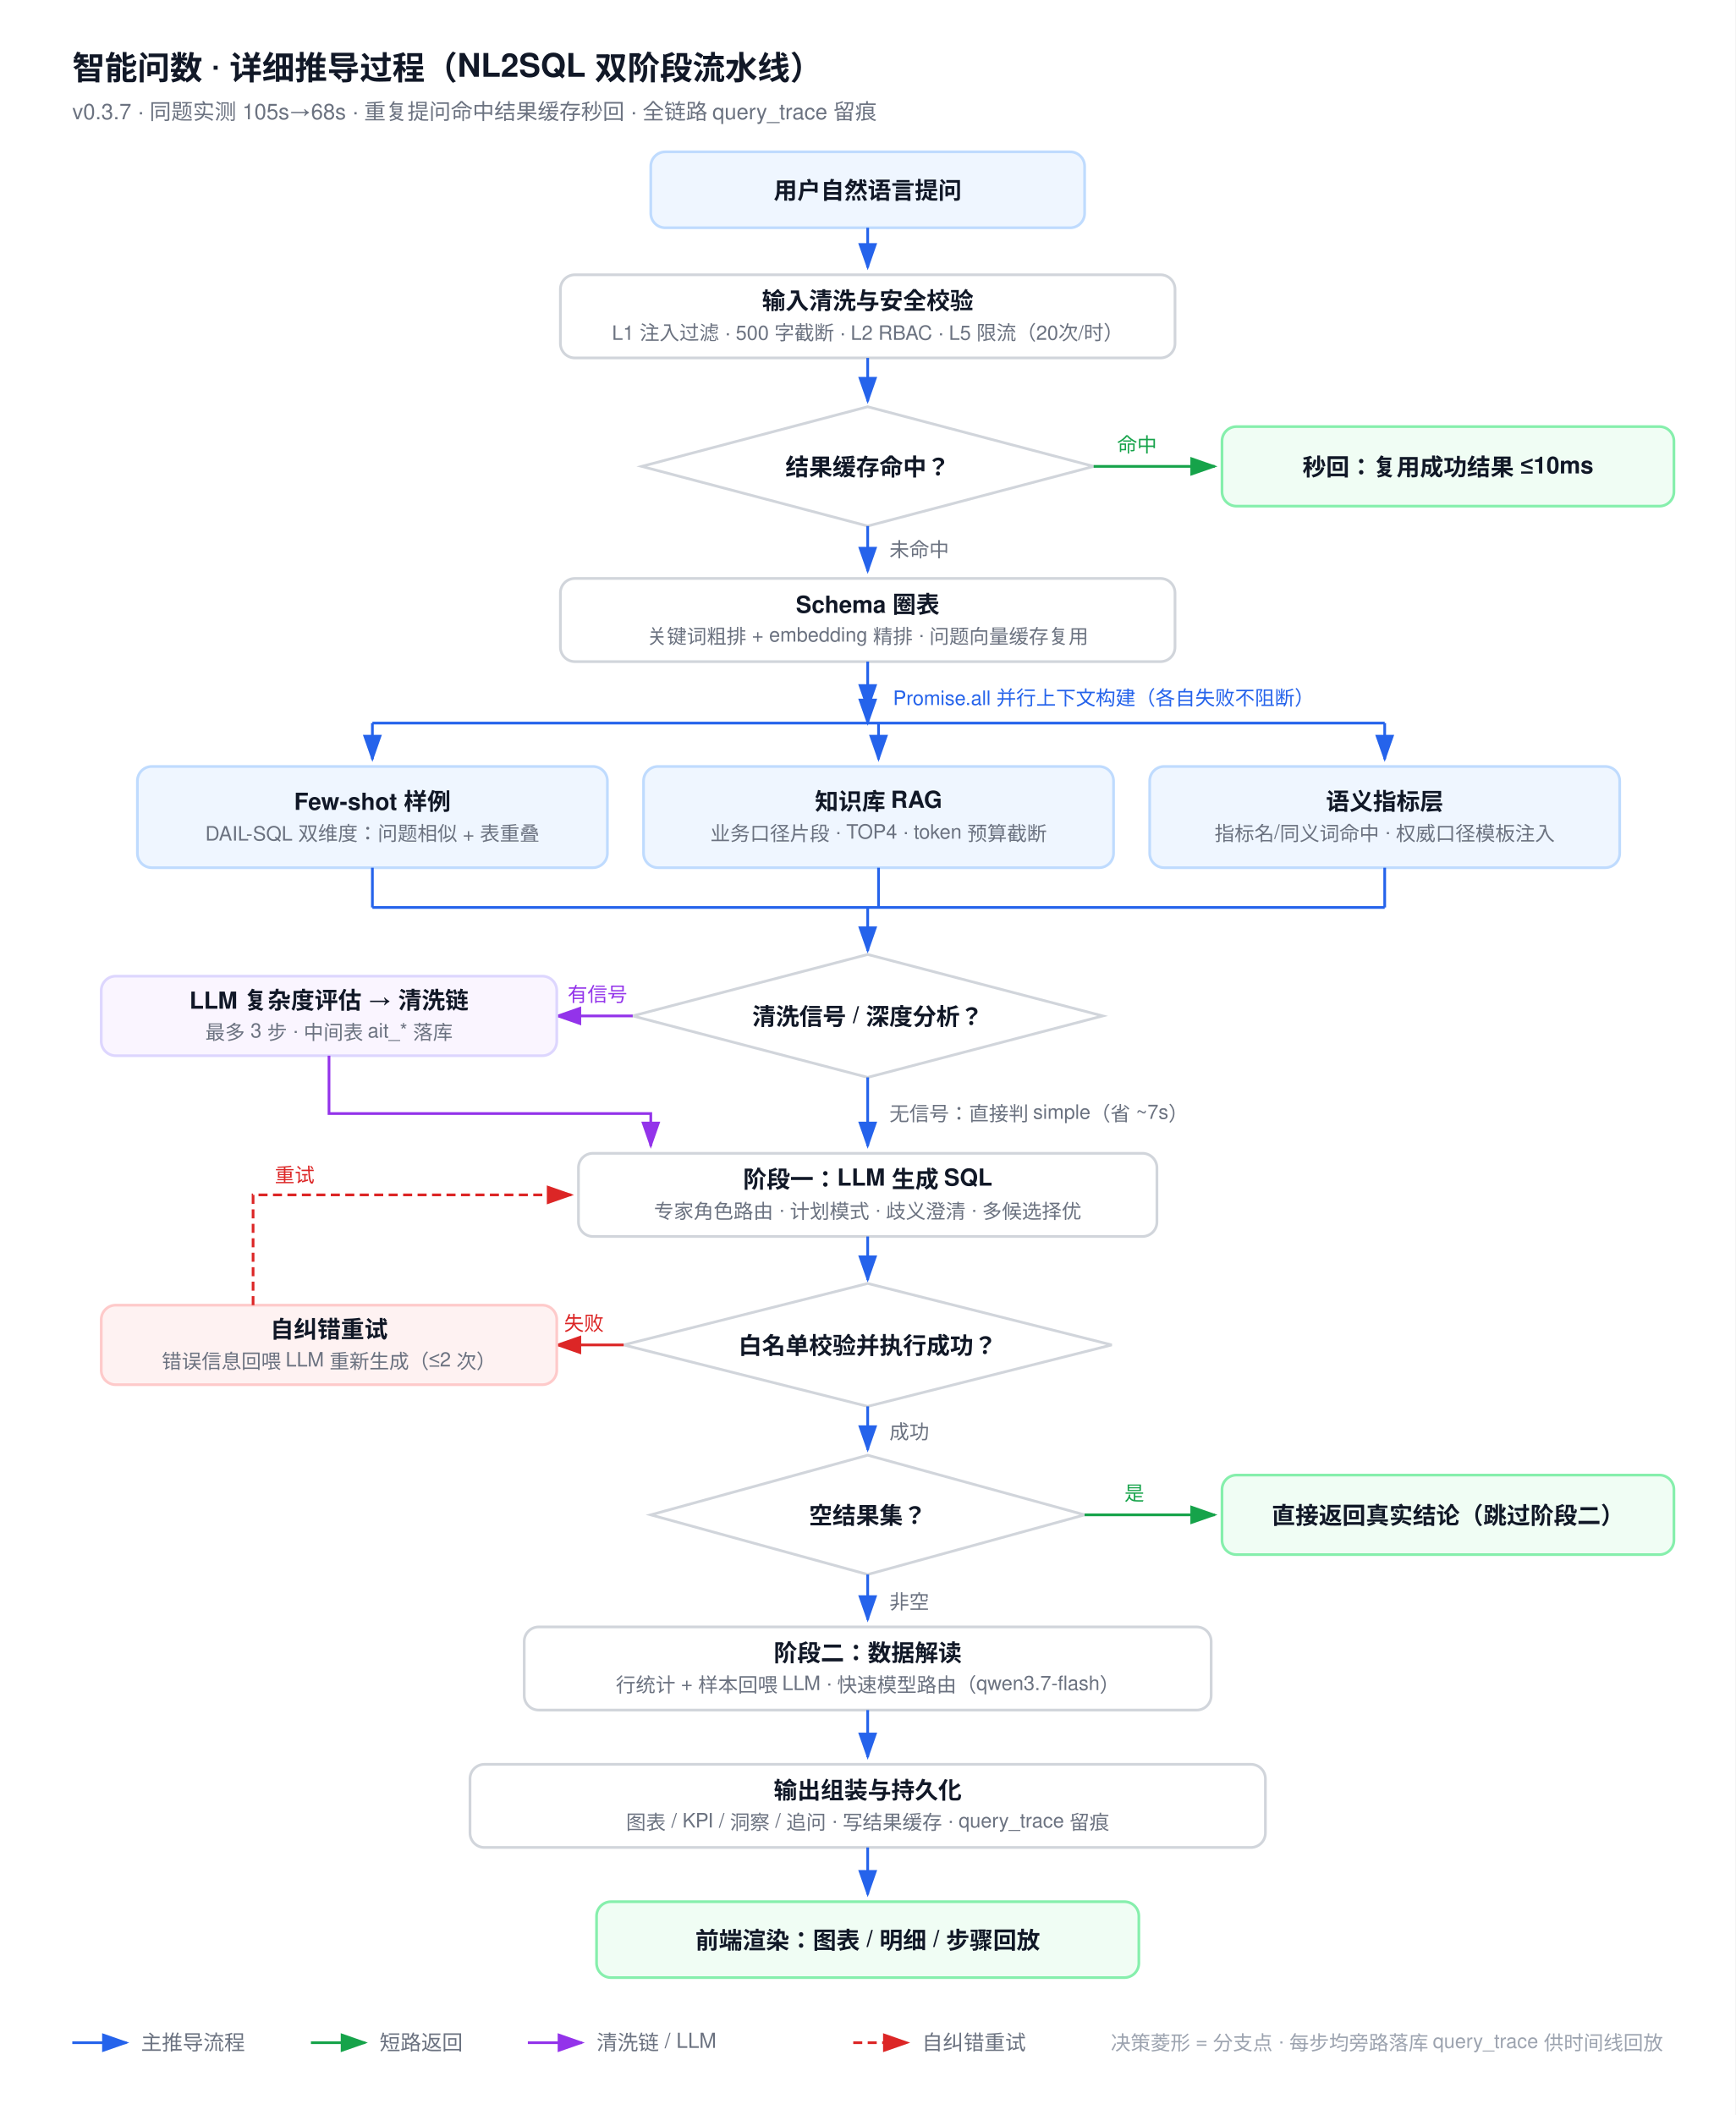
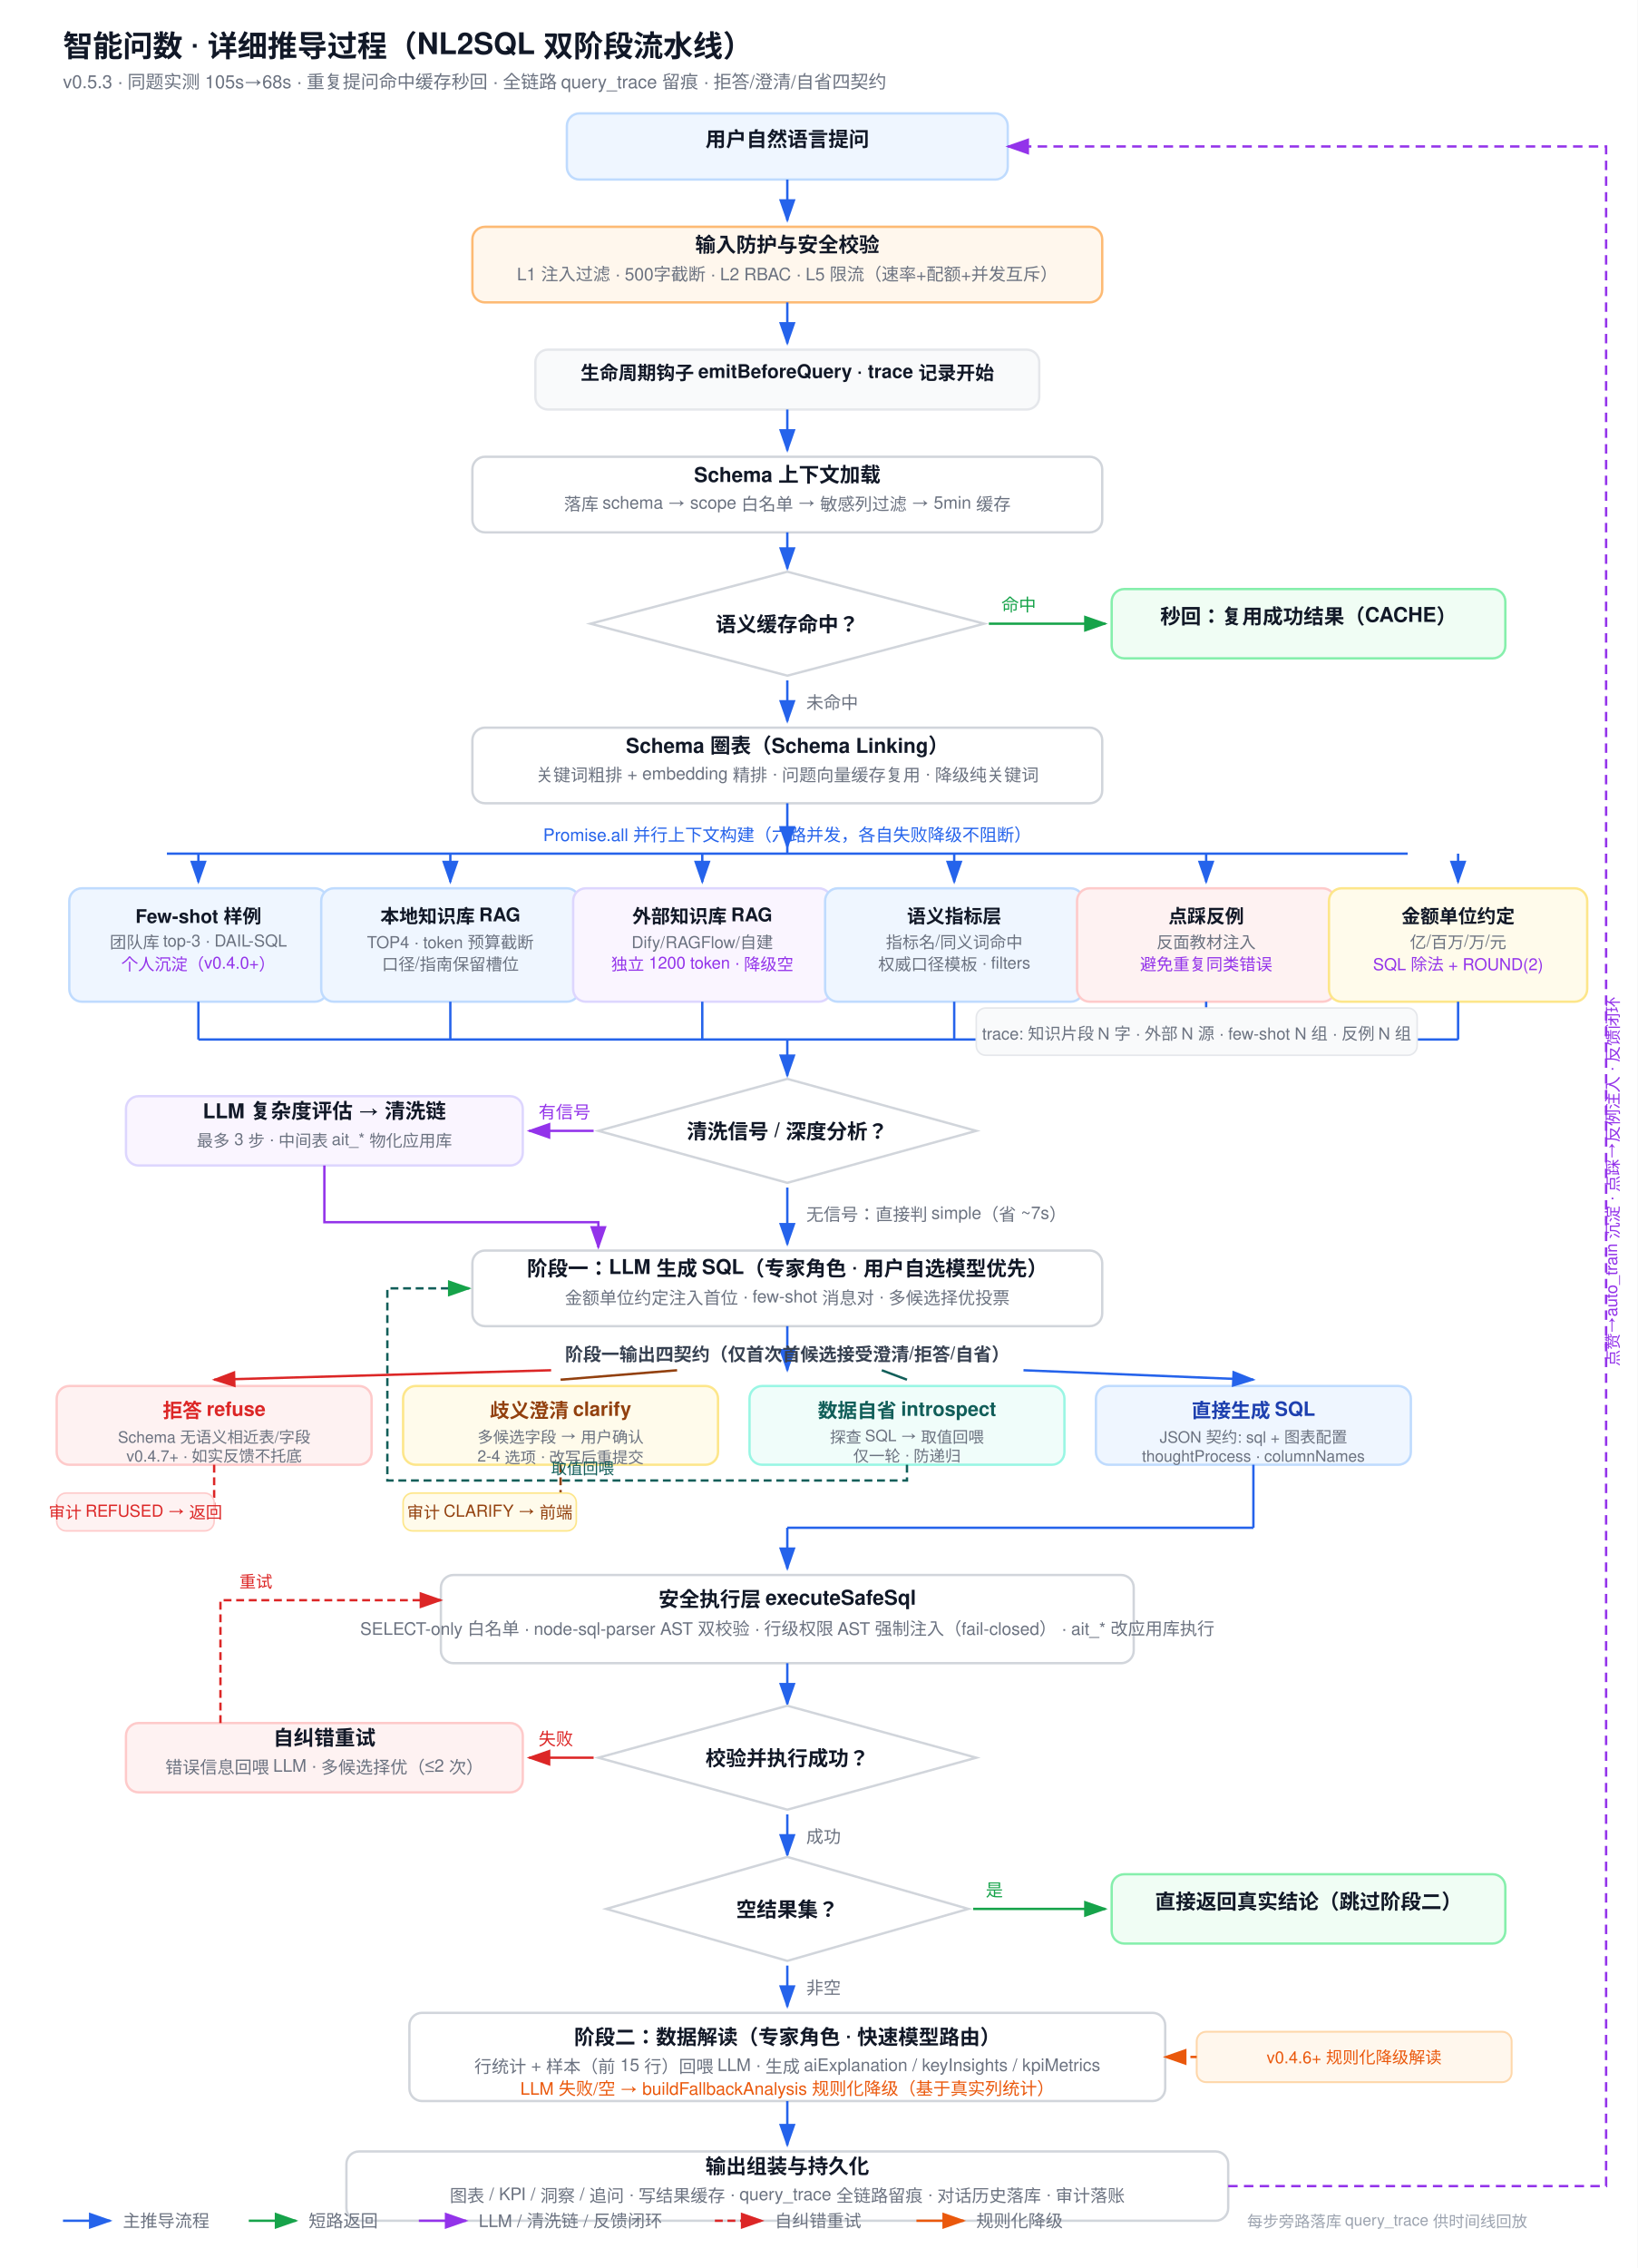
- <svg xmlns="http://www.w3.org/2000/svg" viewBox="0 0 960 1170" width="960" height="1170">
+ <svg xmlns="http://www.w3.org/2000/svg" viewBox="0 0 1040 1440" width="1040" height="1440">
  <style>text { font-family: "Helvetica Neue", Helvetica, Arial, "PingFang SC", "Microsoft YaHei", "SimHei", sans-serif; }</style>
  <defs>
-     <marker id="arrow-blue" markerWidth="10" markerHeight="7" refX="9" refY="3.5" orient="auto">
+     <marker id="ab" markerWidth="10" markerHeight="7" refX="9" refY="3.5" orient="auto">
      <polygon points="0 0, 10 3.5, 0 7" fill="#2563eb" />
    </marker>
-     <marker id="arrow-green" markerWidth="10" markerHeight="7" refX="9" refY="3.5" orient="auto">
+     <marker id="ag" markerWidth="10" markerHeight="7" refX="9" refY="3.5" orient="auto">
      <polygon points="0 0, 10 3.5, 0 7" fill="#16a34a" />
    </marker>
-     <marker id="arrow-purple" markerWidth="10" markerHeight="7" refX="9" refY="3.5" orient="auto">
+     <marker id="ap" markerWidth="10" markerHeight="7" refX="9" refY="3.5" orient="auto">
      <polygon points="0 0, 10 3.5, 0 7" fill="#9333ea" />
    </marker>
-     <marker id="arrow-red" markerWidth="10" markerHeight="7" refX="9" refY="3.5" orient="auto">
+     <marker id="ar" markerWidth="10" markerHeight="7" refX="9" refY="3.5" orient="auto">
      <polygon points="0 0, 10 3.5, 0 7" fill="#dc2626" />
    </marker>
-     <marker id="arrow-gray" markerWidth="10" markerHeight="7" refX="9" refY="3.5" orient="auto">
+     <marker id="agray" markerWidth="10" markerHeight="7" refX="9" refY="3.5" orient="auto">
      <polygon points="0 0, 10 3.5, 0 7" fill="#6b7280" />
    </marker>
+     <marker id="ao" markerWidth="10" markerHeight="7" refX="9" refY="3.5" orient="auto">
+       <polygon points="0 0, 10 3.5, 0 7" fill="#ea580c" />
+     </marker>
  </defs>
-   <rect width="960" height="1170" fill="#ffffff" />
-   <text x="40" y="44" font-size="18" font-weight="600" fill="#111827">智能问数 · 详细推导过程（NL2SQL 双阶段流水线）</text>
-   <text x="40" y="66" font-size="12" fill="#6b7280">v0.3.7 · 同题实测 105s→68s · 重复提问命中结果缓存秒回 · 全链路 query_trace 留痕</text>
-   <rect x="360" y="84" width="240" height="42" rx="8" fill="#eff6ff" stroke="#bfdbfe" stroke-width="1.5" />
-   <text x="480.0" y="110.0" font-size="13" font-weight="600" fill="#111827" text-anchor="middle">用户自然语言提问</text>
-   <line x1="480" y1="126" x2="480" y2="148" stroke="#2563eb" stroke-width="1.5" marker-end="url(#arrow-blue)" />
-   <rect x="310" y="152" width="340" height="46" rx="8" fill="#ffffff" stroke="#d1d5db" stroke-width="1.5" />
-   <text x="480.0" y="171.0" font-size="13" font-weight="600" fill="#111827" text-anchor="middle">输入清洗与安全校验</text>
-   <text x="480.0" y="188.0" font-size="11" fill="#6b7280" text-anchor="middle">L1 注入过滤 · 500 字截断 · L2 RBAC · L5 限流（20次/时）</text>
-   <line x1="480" y1="198" x2="480" y2="222" stroke="#2563eb" stroke-width="1.5" marker-end="url(#arrow-blue)" />
-   <polygon points="480,225 605,258 480,291 355,258" fill="#ffffff" stroke="#d1d5db" stroke-width="1.5" />
-   <text x="480" y="263" font-size="13" font-weight="600" fill="#111827" text-anchor="middle">结果缓存命中？</text>
-   <line x1="605" y1="258" x2="672" y2="258" stroke="#16a34a" stroke-width="1.5" marker-end="url(#arrow-green)" />
-   <text x="618" y="250" font-size="11" fill="#16a34a">命中</text>
-   <rect x="676" y="236" width="250" height="44" rx="8" fill="#f0fdf4" stroke="#86efac" stroke-width="1.5" />
-   <text x="801.0" y="263.0" font-size="13" font-weight="600" fill="#111827" text-anchor="middle">秒回：复用成功结果 ≤10ms</text>
-   <line x1="480" y1="291" x2="480" y2="316" stroke="#2563eb" stroke-width="1.5" marker-end="url(#arrow-blue)" />
-   <text x="492" y="308" font-size="11" fill="#6b7280">未命中</text>
-   <rect x="310" y="320" width="340" height="46" rx="8" fill="#ffffff" stroke="#d1d5db" stroke-width="1.5" />
-   <text x="480.0" y="339.0" font-size="13" font-weight="600" fill="#111827" text-anchor="middle">Schema 圈表</text>
-   <text x="480.0" y="356.0" font-size="11" fill="#6b7280" text-anchor="middle">关键词粗排 + embedding 精排 · 问题向量缓存复用</text>
-   <line x1="480" y1="366" x2="480" y2="392" stroke="#2563eb" stroke-width="1.5" marker-end="url(#arrow-blue)" />
-   <line x1="206" y1="400" x2="766" y2="400" stroke="#2563eb" stroke-width="1.5" />
-   <text x="494" y="390" font-size="11" fill="#2563eb">Promise.all 并行上下文构建（各自失败不阻断）</text>
-   <line x1="480" y1="396" x2="480" y2="400" stroke="#2563eb" stroke-width="1.5" marker-end="url(#arrow-blue)" />
-   <line x1="206" y1="400" x2="206" y2="420" stroke="#2563eb" stroke-width="1.5" marker-end="url(#arrow-blue)" />
-   <line x1="486" y1="400" x2="486" y2="420" stroke="#2563eb" stroke-width="1.5" marker-end="url(#arrow-blue)" />
-   <line x1="766" y1="400" x2="766" y2="420" stroke="#2563eb" stroke-width="1.5" marker-end="url(#arrow-blue)" />
-   <rect x="76" y="424" width="260" height="56" rx="8" fill="#eff6ff" stroke="#bfdbfe" stroke-width="1.5" />
-   <text x="206.0" y="448.0" font-size="13" font-weight="600" fill="#111827" text-anchor="middle">Few-shot 样例</text>
-   <text x="206.0" y="465.0" font-size="11" fill="#6b7280" text-anchor="middle">DAIL-SQL 双维度：问题相似 + 表重叠</text>
-   <rect x="356" y="424" width="260" height="56" rx="8" fill="#eff6ff" stroke="#bfdbfe" stroke-width="1.5" />
-   <text x="486.0" y="448.0" font-size="13" font-weight="600" fill="#111827" text-anchor="middle">知识库 RAG</text>
-   <text x="486.0" y="465.0" font-size="11" fill="#6b7280" text-anchor="middle">业务口径片段 · TOP4 · token 预算截断</text>
-   <rect x="636" y="424" width="260" height="56" rx="8" fill="#eff6ff" stroke="#bfdbfe" stroke-width="1.5" />
-   <text x="766.0" y="448.0" font-size="13" font-weight="600" fill="#111827" text-anchor="middle">语义指标层</text>
-   <text x="766.0" y="465.0" font-size="11" fill="#6b7280" text-anchor="middle">指标名/同义词命中 · 权威口径模板注入</text>
-   <line x1="206" y1="480" x2="206" y2="502" stroke="#2563eb" stroke-width="1.5" />
-   <line x1="486" y1="480" x2="486" y2="502" stroke="#2563eb" stroke-width="1.5" />
-   <line x1="766" y1="480" x2="766" y2="502" stroke="#2563eb" stroke-width="1.5" />
-   <line x1="206" y1="502" x2="766" y2="502" stroke="#2563eb" stroke-width="1.5" />
-   <line x1="480" y1="502" x2="480" y2="526" stroke="#2563eb" stroke-width="1.5" marker-end="url(#arrow-blue)" />
-   <polygon points="480,528 610,562 480,596 350,562" fill="#ffffff" stroke="#d1d5db" stroke-width="1.5" />
-   <text x="480" y="567" font-size="13" font-weight="600" fill="#111827" text-anchor="middle">清洗信号 / 深度分析？</text>
-   <line x1="480" y1="596" x2="480" y2="634" stroke="#2563eb" stroke-width="1.5" marker-end="url(#arrow-blue)" />
-   <text x="492" y="620" font-size="11" fill="#6b7280">无信号：直接判 simple（省 ~7s）</text>
-   <line x1="350" y1="562" x2="308" y2="562" stroke="#9333ea" stroke-width="1.5" marker-end="url(#arrow-purple)" />
-   <text x="314" y="554" font-size="11" fill="#9333ea">有信号</text>
-   <rect x="56" y="540" width="252" height="44" rx="8" fill="#faf5ff" stroke="#ddd6fe" stroke-width="1.5" />
-   <text x="182.0" y="558.0" font-size="13" font-weight="600" fill="#111827" text-anchor="middle">LLM 复杂度评估 → 清洗链</text>
-   <text x="182.0" y="575.0" font-size="11" fill="#6b7280" text-anchor="middle">最多 3 步 · 中间表 ait_* 落库</text>
-   <path d="M 182,584 L 182,616 L 360,616 L 360,634" stroke="#9333ea" stroke-width="1.5" fill="none" marker-end="url(#arrow-purple)" />
-   <rect x="320" y="638" width="320" height="46" rx="8" fill="#ffffff" stroke="#d1d5db" stroke-width="1.5" />
-   <text x="480.0" y="657.0" font-size="13" font-weight="600" fill="#111827" text-anchor="middle">阶段一：LLM 生成 SQL</text>
-   <text x="480.0" y="674.0" font-size="11" fill="#6b7280" text-anchor="middle">专家角色路由 · 计划模式 · 歧义澄清 · 多候选择优</text>
-   <line x1="480" y1="684" x2="480" y2="708" stroke="#2563eb" stroke-width="1.5" marker-end="url(#arrow-blue)" />
-   <polygon points="480,710 615,744 480,778 345,744" fill="#ffffff" stroke="#d1d5db" stroke-width="1.5" />
-   <text x="480" y="749" font-size="13" font-weight="600" fill="#111827" text-anchor="middle">白名单校验并执行成功？</text>
-   <line x1="345" y1="744" x2="308" y2="744" stroke="#dc2626" stroke-width="1.5" marker-end="url(#arrow-red)" />
-   <text x="312" y="736" font-size="11" fill="#dc2626">失败</text>
-   <rect x="56" y="722" width="252" height="44" rx="8" fill="#fef2f2" stroke="#fecaca" stroke-width="1.5" />
-   <text x="182.0" y="740.0" font-size="13" font-weight="600" fill="#111827" text-anchor="middle">自纠错重试</text>
-   <text x="182.0" y="757.0" font-size="11" fill="#6b7280" text-anchor="middle">错误信息回喂 LLM 重新生成（≤2 次）</text>
-   <path d="M 140,722 L 140,661 L 316,661" stroke="#dc2626" stroke-width="1.5" stroke-dasharray="5,3" fill="none" marker-end="url(#arrow-red)" />
-   <text x="152" y="654" font-size="11" fill="#dc2626">重试</text>
-   <line x1="480" y1="778" x2="480" y2="802" stroke="#2563eb" stroke-width="1.5" marker-end="url(#arrow-blue)" />
-   <text x="492" y="796" font-size="11" fill="#6b7280">成功</text>
-   <polygon points="480,805 600,838 480,871 360,838" fill="#ffffff" stroke="#d1d5db" stroke-width="1.5" />
-   <text x="480" y="843" font-size="13" font-weight="600" fill="#111827" text-anchor="middle">空结果集？</text>
-   <line x1="600" y1="838" x2="672" y2="838" stroke="#16a34a" stroke-width="1.5" marker-end="url(#arrow-green)" />
-   <text x="622" y="830" font-size="11" fill="#16a34a">是</text>
-   <rect x="676" y="816" width="250" height="44" rx="8" fill="#f0fdf4" stroke="#86efac" stroke-width="1.5" />
-   <text x="801.0" y="843.0" font-size="13" font-weight="600" fill="#111827" text-anchor="middle">直接返回真实结论（跳过阶段二）</text>
-   <line x1="480" y1="871" x2="480" y2="896" stroke="#2563eb" stroke-width="1.5" marker-end="url(#arrow-blue)" />
-   <text x="492" y="890" font-size="11" fill="#6b7280">非空</text>
-   <rect x="290" y="900" width="380" height="46" rx="8" fill="#ffffff" stroke="#d1d5db" stroke-width="1.5" />
-   <text x="480.0" y="919.0" font-size="13" font-weight="600" fill="#111827" text-anchor="middle">阶段二：数据解读</text>
-   <text x="480.0" y="936.0" font-size="11" fill="#6b7280" text-anchor="middle">行统计 + 样本回喂 LLM · 快速模型路由（qwen3.7-flash）</text>
-   <line x1="480" y1="946" x2="480" y2="972" stroke="#2563eb" stroke-width="1.5" marker-end="url(#arrow-blue)" />
-   <rect x="260" y="976" width="440" height="46" rx="8" fill="#ffffff" stroke="#d1d5db" stroke-width="1.5" />
-   <text x="480.0" y="995.0" font-size="13" font-weight="600" fill="#111827" text-anchor="middle">输出组装与持久化</text>
-   <text x="480.0" y="1012.0" font-size="11" fill="#6b7280" text-anchor="middle">图表 / KPI / 洞察 / 追问 · 写结果缓存 · query_trace 留痕</text>
-   <line x1="480" y1="1022" x2="480" y2="1048" stroke="#2563eb" stroke-width="1.5" marker-end="url(#arrow-blue)" />
-   <rect x="330" y="1052" width="300" height="42" rx="8" fill="#f0fdf4" stroke="#86efac" stroke-width="1.5" />
-   <text x="480.0" y="1078.0" font-size="13" font-weight="600" fill="#111827" text-anchor="middle">前端渲染：图表 / 明细 / 步骤回放</text>
-   <line x1="40" y1="1130" x2="70" y2="1130" stroke="#2563eb" stroke-width="1.5" marker-end="url(#arrow-blue)" />
-   <text x="78" y="1134" font-size="11.5" fill="#6b7280">主推导流程</text>
-   <line x1="172" y1="1130" x2="202" y2="1130" stroke="#16a34a" stroke-width="1.5" marker-end="url(#arrow-green)" />
-   <text x="210" y="1134" font-size="11.5" fill="#6b7280">短路返回</text>
-   <line x1="292" y1="1130" x2="322" y2="1130" stroke="#9333ea" stroke-width="1.5" marker-end="url(#arrow-purple)" />
-   <text x="330" y="1134" font-size="11.5" fill="#6b7280">清洗链 / LLM</text>
-   <line x1="472" y1="1130" x2="502" y2="1130" stroke="#dc2626" stroke-width="1.5" stroke-dasharray="5,3" marker-end="url(#arrow-red)" />
-   <text x="510" y="1134" font-size="11.5" fill="#6b7280">自纠错重试</text>
-   <text x="920" y="1134" font-size="11" fill="#9ca3af" text-anchor="end">决策菱形 = 分支点 · 每步均旁路落库 query_trace 供时间线回放</text>
+   <rect width="1040" height="1440" fill="#ffffff" />
+   <text x="40" y="36" font-size="19" font-weight="700" fill="#111827">智能问数 · 详细推导过程（NL2SQL 双阶段流水线）</text>
+   <text x="40" y="56" font-size="11.5" fill="#6b7280">v0.5.3 · 同题实测 105s→68s · 重复提问命中缓存秒回 · 全链路 query_trace 留痕 · 拒答/澄清/自省四契约</text>
+   <rect x="360" y="72" width="280" height="42" rx="8" fill="#eff6ff" stroke="#bfdbfe" stroke-width="1.5" />
+   <text x="500" y="93" font-size="13" font-weight="600" fill="#111827" text-anchor="middle">用户自然语言提问</text>
+   <line x1="500" y1="114" x2="500" y2="140" stroke="#2563eb" stroke-width="1.5" marker-end="url(#ab)" />
+   <rect x="300" y="144" width="400" height="48" rx="8" fill="#fff7ed" stroke="#fdba74" stroke-width="1.5" />
+   <text x="500" y="160" font-size="13" font-weight="600" fill="#111827" text-anchor="middle">输入防护与安全校验</text>
+   <text x="500" y="178" font-size="11" fill="#6b7280" text-anchor="middle">L1 注入过滤 · 500字截断 · L2 RBAC · L5 限流（速率+配额+并发互斥）</text>
+   <line x1="500" y1="192" x2="500" y2="218" stroke="#2563eb" stroke-width="1.5" marker-end="url(#ab)" />
+   <rect x="340" y="222" width="320" height="38" rx="8" fill="#f9fafb" stroke="#e5e7eb" stroke-width="1.5" />
+   <text x="500" y="241" font-size="12" font-weight="600" fill="#111827" text-anchor="middle">生命周期钩子 emitBeforeQuery · trace 记录开始</text>
+   <line x1="500" y1="260" x2="500" y2="286" stroke="#2563eb" stroke-width="1.5" marker-end="url(#ab)" />
+   <rect x="300" y="290" width="400" height="48" rx="8" fill="#ffffff" stroke="#d1d5db" stroke-width="1.5" />
+   <text x="500" y="306" font-size="13" font-weight="600" fill="#111827" text-anchor="middle">Schema 上下文加载</text>
+   <text x="500" y="324" font-size="11" fill="#6b7280" text-anchor="middle">落库 schema → scope 白名单 → 敏感列过滤 → 5min 缓存</text>
+   <line x1="500" y1="338" x2="500" y2="361" stroke="#2563eb" stroke-width="1.5" marker-end="url(#ab)" />
+   <polygon points="500,363 625,396 500,429 375,396" fill="#ffffff" stroke="#d1d5db" stroke-width="1.5" />
+   <text x="500" y="401" font-size="13" font-weight="600" fill="#111827" text-anchor="middle">语义缓存命中？</text>
+   <line x1="628" y1="396" x2="702" y2="396" stroke="#16a34a" stroke-width="1.5" marker-end="url(#ag)" />
+   <text x="636" y="388" font-size="11" fill="#16a34a">命中</text>
+   <rect x="706" y="374" width="250" height="44" rx="8" fill="#f0fdf4" stroke="#86efac" stroke-width="1.5" />
+   <text x="831" y="396" font-size="13" font-weight="600" fill="#111827" text-anchor="middle">秒回：复用成功结果（CACHE）</text>
+   <line x1="500" y1="432" x2="500" y2="458" stroke="#2563eb" stroke-width="1.5" marker-end="url(#ab)" />
+   <text x="512" y="450" font-size="11" fill="#6b7280">未命中</text>
+   <rect x="300" y="462" width="400" height="48" rx="8" fill="#ffffff" stroke="#d1d5db" stroke-width="1.5" />
+   <text x="500" y="478" font-size="13" font-weight="600" fill="#111827" text-anchor="middle">Schema 圈表（Schema Linking）</text>
+   <text x="500" y="496" font-size="11" fill="#6b7280" text-anchor="middle">关键词粗排 + embedding 精排 · 问题向量缓存复用 · 降级纯关键词</text>
+   <line x1="500" y1="510" x2="500" y2="538" stroke="#2563eb" stroke-width="1.5" marker-end="url(#ab)" />
+   <line x1="106" y1="542" x2="894" y2="542" stroke="#2563eb" stroke-width="1.5" />
+   <text x="500" y="534" font-size="11" fill="#2563eb" text-anchor="middle">Promise.all 并行上下文构建（六路并发，各自失败降级不阻断）</text>
+   <line x1="500" y1="538" x2="500" y2="542" stroke="#2563eb" stroke-width="1.5" />
+   <line x1="126" y1="542" x2="126" y2="560" stroke="#2563eb" stroke-width="1.5" marker-end="url(#ab)" />
+   <rect x="44" y="564" width="164" height="72" rx="8" fill="#eff6ff" stroke="#bfdbfe" stroke-width="1.5" />
+   <text x="126" y="586" font-size="12" font-weight="600" fill="#111827" text-anchor="middle">Few-shot 样例</text>
+   <text x="126" y="602" font-size="10.5" fill="#6b7280" text-anchor="middle">团队库 top-3 · DAIL-SQL</text>
+   <text x="126" y="616" font-size="10.5" fill="#9333ea" text-anchor="middle">个人沉淀（v0.4.0+）</text>
+   <line x1="286" y1="542" x2="286" y2="560" stroke="#2563eb" stroke-width="1.5" marker-end="url(#ab)" />
+   <rect x="204" y="564" width="164" height="72" rx="8" fill="#eff6ff" stroke="#bfdbfe" stroke-width="1.5" />
+   <text x="286" y="586" font-size="12" font-weight="600" fill="#111827" text-anchor="middle">本地知识库 RAG</text>
+   <text x="286" y="602" font-size="10.5" fill="#6b7280" text-anchor="middle">TOP4 · token 预算截断</text>
+   <text x="286" y="616" font-size="10.5" fill="#6b7280" text-anchor="middle">口径/指南保留槽位</text>
+   <line x1="446" y1="542" x2="446" y2="560" stroke="#2563eb" stroke-width="1.5" marker-end="url(#ab)" />
+   <rect x="364" y="564" width="164" height="72" rx="8" fill="#faf5ff" stroke="#ddd6fe" stroke-width="1.5" />
+   <text x="446" y="586" font-size="12" font-weight="600" fill="#111827" text-anchor="middle">外部知识库 RAG</text>
+   <text x="446" y="602" font-size="10.5" fill="#6b7280" text-anchor="middle">Dify/RAGFlow/自建</text>
+   <text x="446" y="616" font-size="10.5" fill="#9333ea" text-anchor="middle">独立 1200 token · 降级空</text>
+   <line x1="606" y1="542" x2="606" y2="560" stroke="#2563eb" stroke-width="1.5" marker-end="url(#ab)" />
+   <rect x="524" y="564" width="164" height="72" rx="8" fill="#eff6ff" stroke="#bfdbfe" stroke-width="1.5" />
+   <text x="606" y="586" font-size="12" font-weight="600" fill="#111827" text-anchor="middle">语义指标层</text>
+   <text x="606" y="602" font-size="10.5" fill="#6b7280" text-anchor="middle">指标名/同义词命中</text>
+   <text x="606" y="616" font-size="10.5" fill="#6b7280" text-anchor="middle">权威口径模板 · filters</text>
+   <line x1="766" y1="542" x2="766" y2="560" stroke="#2563eb" stroke-width="1.5" marker-end="url(#ab)" />
+   <rect x="684" y="564" width="164" height="72" rx="8" fill="#fef2f2" stroke="#fecaca" stroke-width="1.5" />
+   <text x="766" y="586" font-size="12" font-weight="600" fill="#111827" text-anchor="middle">点踩反例</text>
+   <text x="766" y="602" font-size="10.5" fill="#6b7280" text-anchor="middle">反面教材注入</text>
+   <text x="766" y="616" font-size="10.5" fill="#9333ea" text-anchor="middle">避免重复同类错误</text>
+   <line x1="926" y1="542" x2="926" y2="560" stroke="#2563eb" stroke-width="1.5" marker-end="url(#ab)" />
+   <rect x="844" y="564" width="164" height="72" rx="8" fill="#fffbeb" stroke="#fde68a" stroke-width="1.5" />
+   <text x="926" y="586" font-size="12" font-weight="600" fill="#111827" text-anchor="middle">金额单位约定</text>
+   <text x="926" y="602" font-size="10.5" fill="#6b7280" text-anchor="middle">亿/百万/万/元</text>
+   <text x="926" y="616" font-size="10.5" fill="#9333ea" text-anchor="middle">SQL 除法 + ROUND(2)</text>
+   <line x1="126" y1="636" x2="126" y2="660" stroke="#2563eb" stroke-width="1.5" />
+   <line x1="286" y1="636" x2="286" y2="660" stroke="#2563eb" stroke-width="1.5" />
+   <line x1="446" y1="636" x2="446" y2="660" stroke="#2563eb" stroke-width="1.5" />
+   <line x1="606" y1="636" x2="606" y2="660" stroke="#2563eb" stroke-width="1.5" />
+   <line x1="766" y1="636" x2="766" y2="660" stroke="#2563eb" stroke-width="1.5" />
+   <line x1="926" y1="636" x2="926" y2="660" stroke="#2563eb" stroke-width="1.5" />
+   <line x1="126" y1="660" x2="926" y2="660" stroke="#2563eb" stroke-width="1.5" />
+   <line x1="500" y1="660" x2="500" y2="683" stroke="#2563eb" stroke-width="1.5" marker-end="url(#ab)" />
+   <rect x="620" y="640" width="280" height="30" rx="6" fill="#f9fafb" stroke="#e5e7eb" stroke-width="1" />
+   <text x="760" y="660" font-size="10.5" fill="#6b7280" text-anchor="middle">trace: 知识片段 N 字 · 外部 N 源 · few-shot N 组 · 反例 N 组</text>
+   <polygon points="500,685 620,718 500,751 380,718" fill="#ffffff" stroke="#d1d5db" stroke-width="1.5" />
+   <text x="500" y="723" font-size="13" font-weight="600" fill="#111827" text-anchor="middle">清洗信号 / 深度分析？</text>
+   <line x1="377" y1="718" x2="336" y2="718" stroke="#9333ea" stroke-width="1.5" marker-end="url(#ap)" />
+   <text x="342" y="710" font-size="11" fill="#9333ea">有信号</text>
+   <rect x="80" y="696" width="252" height="44" rx="8" fill="#faf5ff" stroke="#ddd6fe" stroke-width="1.5" />
+   <text x="206" y="710" font-size="13" font-weight="600" fill="#111827" text-anchor="middle">LLM 复杂度评估 → 清洗链</text>
+   <text x="206" y="728" font-size="10.5" fill="#6b7280" text-anchor="middle">最多 3 步 · 中间表 ait_* 物化应用库</text>
+   <path d="M 206,740 L 206,776 L 380,776 L 380,792" stroke="#9333ea" stroke-width="1.5" fill="none" marker-end="url(#ap)" />
+   <line x1="500" y1="754" x2="500" y2="790" stroke="#2563eb" stroke-width="1.5" marker-end="url(#ab)" />
+   <text x="512" y="775" font-size="11" fill="#6b7280">无信号：直接判 simple（省 ~7s）</text>
+   <rect x="300" y="794" width="400" height="48" rx="8" fill="#ffffff" stroke="#d1d5db" stroke-width="1.5" />
+   <text x="500" y="810" font-size="13" font-weight="600" fill="#111827" text-anchor="middle">阶段一：LLM 生成 SQL（专家角色 · 用户自选模型优先）</text>
+   <text x="500" y="828" font-size="11" fill="#6b7280" text-anchor="middle">金额单位约定注入首位 · few-shot 消息对 · 多候选择优投票</text>
+   <line x1="500" y1="842" x2="500" y2="870" stroke="#2563eb" stroke-width="1.5" marker-end="url(#ab)" />
+   <text x="500" y="864" font-size="11.5" fill="#374151" text-anchor="middle" font-weight="600">阶段一输出四契约（仅首次首候选接受澄清/拒答/自省）</text>
+   <rect x="36" y="880" width="200" height="50" rx="8" fill="#fef2f2" stroke="#fecaca" stroke-width="1.5" />
+   <text x="136" y="900" font-size="12.5" font-weight="600" fill="#dc2626" text-anchor="middle">拒答 refuse</text>
+   <text x="136" y="916" font-size="10" fill="#6b7280" text-anchor="middle">Schema 无语义相近表/字段</text>
+   <text x="136" y="928" font-size="10" fill="#6b7280" text-anchor="middle">v0.4.7+ · 如实反馈不托底</text>
+   <rect x="256" y="880" width="200" height="50" rx="8" fill="#fffbeb" stroke="#fde68a" stroke-width="1.5" />
+   <text x="356" y="900" font-size="12.5" font-weight="600" fill="#92400e" text-anchor="middle">歧义澄清 clarify</text>
+   <text x="356" y="916" font-size="10" fill="#6b7280" text-anchor="middle">多候选字段 → 用户确认</text>
+   <text x="356" y="928" font-size="10" fill="#6b7280" text-anchor="middle">2-4 选项 · 改写后重提交</text>
+   <rect x="476" y="880" width="200" height="50" rx="8" fill="#f0fdfa" stroke="#99f6e4" stroke-width="1.5" />
+   <text x="576" y="900" font-size="12.5" font-weight="600" fill="#115e59" text-anchor="middle">数据自省 introspect</text>
+   <text x="576" y="916" font-size="10" fill="#6b7280" text-anchor="middle">探查 SQL → 取值回喂</text>
+   <text x="576" y="928" font-size="10" fill="#6b7280" text-anchor="middle">仅一轮 · 防递归</text>
+   <rect x="696" y="880" width="200" height="50" rx="8" fill="#eff6ff" stroke="#bfdbfe" stroke-width="1.5" />
+   <text x="796" y="900" font-size="12.5" font-weight="600" fill="#1e40af" text-anchor="middle">直接生成 SQL</text>
+   <text x="796" y="916" font-size="10" fill="#6b7280" text-anchor="middle">JSON 契约: sql + 图表配置</text>
+   <text x="796" y="928" font-size="10" fill="#6b7280" text-anchor="middle">thoughtProcess · columnNames</text>
+   <line x1="350" y1="870" x2="136" y2="876" stroke="#dc2626" stroke-width="1.5" marker-end="url(#ar)" />
+   <line x1="430" y1="870" x2="356" y2="876" stroke="#92400e" stroke-width="1.5" />
+   <line x1="560" y1="870" x2="576" y2="876" stroke="#115e59" stroke-width="1.5" />
+   <line x1="650" y1="870" x2="796" y2="876" stroke="#2563eb" stroke-width="1.5" marker-end="url(#ab)" />
+   <path d="M 136,930 L 136,960 L 40,960" stroke="#dc2626" stroke-width="1.5" stroke-dasharray="5,3" fill="none" />
+   <rect x="36" y="948" width="100" height="24" rx="6" fill="#fef2f2" stroke="#fecaca" stroke-width="1" />
+   <text x="86" y="964" font-size="10.5" fill="#dc2626" text-anchor="middle">审计 REFUSED → 返回</text>
+   <path d="M 356,930 L 356,962 L 280,962" stroke="#92400e" stroke-width="1.5" stroke-dasharray="5,3" fill="none" />
+   <rect x="256" y="948" width="110" height="24" rx="6" fill="#fffbeb" stroke="#fde68a" stroke-width="1" />
+   <text x="311" y="964" font-size="10.5" fill="#92400e" text-anchor="middle">审计 CLARIFY → 前端</text>
+   <path d="M 576,930 L 576,940 L 246,940 L 246,818 L 298,818" stroke="#115e59" stroke-width="1.5" stroke-dasharray="5,3" fill="none" marker-end="url(#ag)" />
+   <text x="350" y="936" font-size="10" fill="#115e59">取值回喂</text>
+   <line x1="796" y1="930" x2="796" y2="970" stroke="#2563eb" stroke-width="1.5" />
+   <line x1="796" y1="970" x2="500" y2="970" stroke="#2563eb" stroke-width="1.5" />
+   <line x1="500" y1="970" x2="500" y2="996" stroke="#2563eb" stroke-width="1.5" marker-end="url(#ab)" />
+   <rect x="280" y="1000" width="440" height="56" rx="8" fill="#ffffff" stroke="#d1d5db" stroke-width="1.5" />
+   <text x="500" y="1020" font-size="13" font-weight="600" fill="#111827" text-anchor="middle">安全执行层 executeSafeSql</text>
+   <text x="500" y="1038" font-size="11" fill="#6b7280" text-anchor="middle">SELECT-only 白名单 · node-sql-parser AST 双校验 · 行级权限 AST 强制注入（fail-closed） · ait_* 改应用库执行</text>
+   <line x1="500" y1="1056" x2="500" y2="1082" stroke="#2563eb" stroke-width="1.5" marker-end="url(#ab)" />
+   <polygon points="500,1083 620,1116 500,1149 380,1116" fill="#ffffff" stroke="#d1d5db" stroke-width="1.5" />
+   <text x="500" y="1121" font-size="13" font-weight="600" fill="#111827" text-anchor="middle">校验并执行成功？</text>
+   <line x1="377" y1="1116" x2="336" y2="1116" stroke="#dc2626" stroke-width="1.5" marker-end="url(#ar)" />
+   <text x="342" y="1108" font-size="11" fill="#dc2626">失败</text>
+   <rect x="80" y="1094" width="252" height="44" rx="8" fill="#fef2f2" stroke="#fecaca" stroke-width="1.5" />
+   <text x="206" y="1108" font-size="13" font-weight="600" fill="#111827" text-anchor="middle">自纠错重试</text>
+   <text x="206" y="1126" font-size="11" fill="#6b7280" text-anchor="middle">错误信息回喂 LLM · 多候选择优（≤2 次）</text>
+   <path d="M 140,1094 L 140,1016 L 280,1016" stroke="#dc2626" stroke-width="1.5" stroke-dasharray="5,3" fill="none" marker-end="url(#ar)" />
+   <text x="152" y="1008" font-size="10.5" fill="#dc2626">重试</text>
+   <line x1="500" y1="1152" x2="500" y2="1178" stroke="#2563eb" stroke-width="1.5" marker-end="url(#ab)" />
+   <text x="512" y="1170" font-size="11" fill="#6b7280">成功</text>
+   <polygon points="500,1179 615,1212 500,1245 385,1212" fill="#ffffff" stroke="#d1d5db" stroke-width="1.5" />
+   <text x="500" y="1217" font-size="13" font-weight="600" fill="#111827" text-anchor="middle">空结果集？</text>
+   <line x1="618" y1="1212" x2="702" y2="1212" stroke="#16a34a" stroke-width="1.5" marker-end="url(#ag)" />
+   <text x="626" y="1204" font-size="11" fill="#16a34a">是</text>
+   <rect x="706" y="1190" width="250" height="44" rx="8" fill="#f0fdf4" stroke="#86efac" stroke-width="1.5" />
+   <text x="831" y="1212" font-size="13" font-weight="600" fill="#111827" text-anchor="middle">直接返回真实结论（跳过阶段二）</text>
+   <line x1="500" y1="1248" x2="500" y2="1274" stroke="#2563eb" stroke-width="1.5" marker-end="url(#ab)" />
+   <text x="512" y="1266" font-size="11" fill="#6b7280">非空</text>
+   <rect x="260" y="1278" width="480" height="56" rx="8" fill="#ffffff" stroke="#d1d5db" stroke-width="1.5" />
+   <text x="500" y="1298" font-size="13" font-weight="600" fill="#111827" text-anchor="middle">阶段二：数据解读（专家角色 · 快速模型路由）</text>
+   <text x="500" y="1316" font-size="11" fill="#6b7280" text-anchor="middle">行统计 + 样本（前 15 行）回喂 LLM · 生成 aiExplanation / keyInsights / kpiMetrics</text>
+   <text x="500" y="1330" font-size="11" fill="#ea580c" text-anchor="middle">LLM 失败/空 → buildFallbackAnalysis 规则化降级（基于真实列统计）</text>
+   <rect x="760" y="1290" width="200" height="32" rx="6" fill="#fff7ed" stroke="#fed7aa" stroke-width="1.2" />
+   <text x="860" y="1310" font-size="10.5" fill="#ea580c" text-anchor="middle">v0.4.6+ 规则化降级解读</text>
+   <line x1="760" y1="1306" x2="740" y2="1306" stroke="#ea580c" stroke-width="1.5" stroke-dasharray="4,3" marker-end="url(#ao)" />
+   <line x1="500" y1="1334" x2="500" y2="1362" stroke="#2563eb" stroke-width="1.5" marker-end="url(#ab)" />
+   <rect x="220" y="1366" width="560" height="44" rx="8" fill="#ffffff" stroke="#d1d5db" stroke-width="1.5" />
+   <text x="500" y="1380" font-size="13" font-weight="600" fill="#111827" text-anchor="middle">输出组装与持久化</text>
+   <text x="500" y="1398" font-size="11" fill="#6b7280" text-anchor="middle">图表 / KPI / 洞察 / 追问 · 写结果缓存 · query_trace 全链路留痕 · 对话历史落库 · 审计落账</text>
+   <path d="M 780,1388 L 1020,1388 L 1020,93 L 640,93" stroke="#9333ea" stroke-width="1.5" stroke-dasharray="6,4" fill="none" marker-end="url(#ap)" />
+   <text x="1028" y="750" font-size="10.5" fill="#9333ea" transform="rotate(-90 1028 750)" text-anchor="middle">点赞→auto_train 沉淀 · 点踩→反例注入 · 反馈闭环</text>
+   <line x1="40" y1="1410" x2="70" y2="1410" stroke="#2563eb" stroke-width="1.5" marker-end="url(#ab)" />
+   <text x="78" y="1414" font-size="11" fill="#6b7280">主推导流程</text>
+   <line x1="158" y1="1410" x2="188" y2="1410" stroke="#16a34a" stroke-width="1.5" marker-end="url(#ag)" />
+   <text x="196" y="1414" font-size="11" fill="#6b7280">短路返回</text>
+   <line x1="266" y1="1410" x2="296" y2="1410" stroke="#9333ea" stroke-width="1.5" marker-end="url(#ap)" />
+   <text x="304" y="1414" font-size="11" fill="#6b7280">LLM / 清洗链 / 反馈闭环</text>
+   <line x1="454" y1="1410" x2="484" y2="1410" stroke="#dc2626" stroke-width="1.5" stroke-dasharray="5,3" marker-end="url(#ar)" />
+   <text x="492" y="1414" font-size="11" fill="#6b7280">自纠错重试</text>
+   <line x1="582" y1="1410" x2="612" y2="1410" stroke="#ea580c" stroke-width="1.5" marker-end="url(#ao)" />
+   <text x="620" y="1414" font-size="11" fill="#6b7280">规则化降级</text>
+   <text x="970" y="1414" font-size="10" fill="#9ca3af" text-anchor="end">每步旁路落库 query_trace 供时间线回放</text>
</svg>
